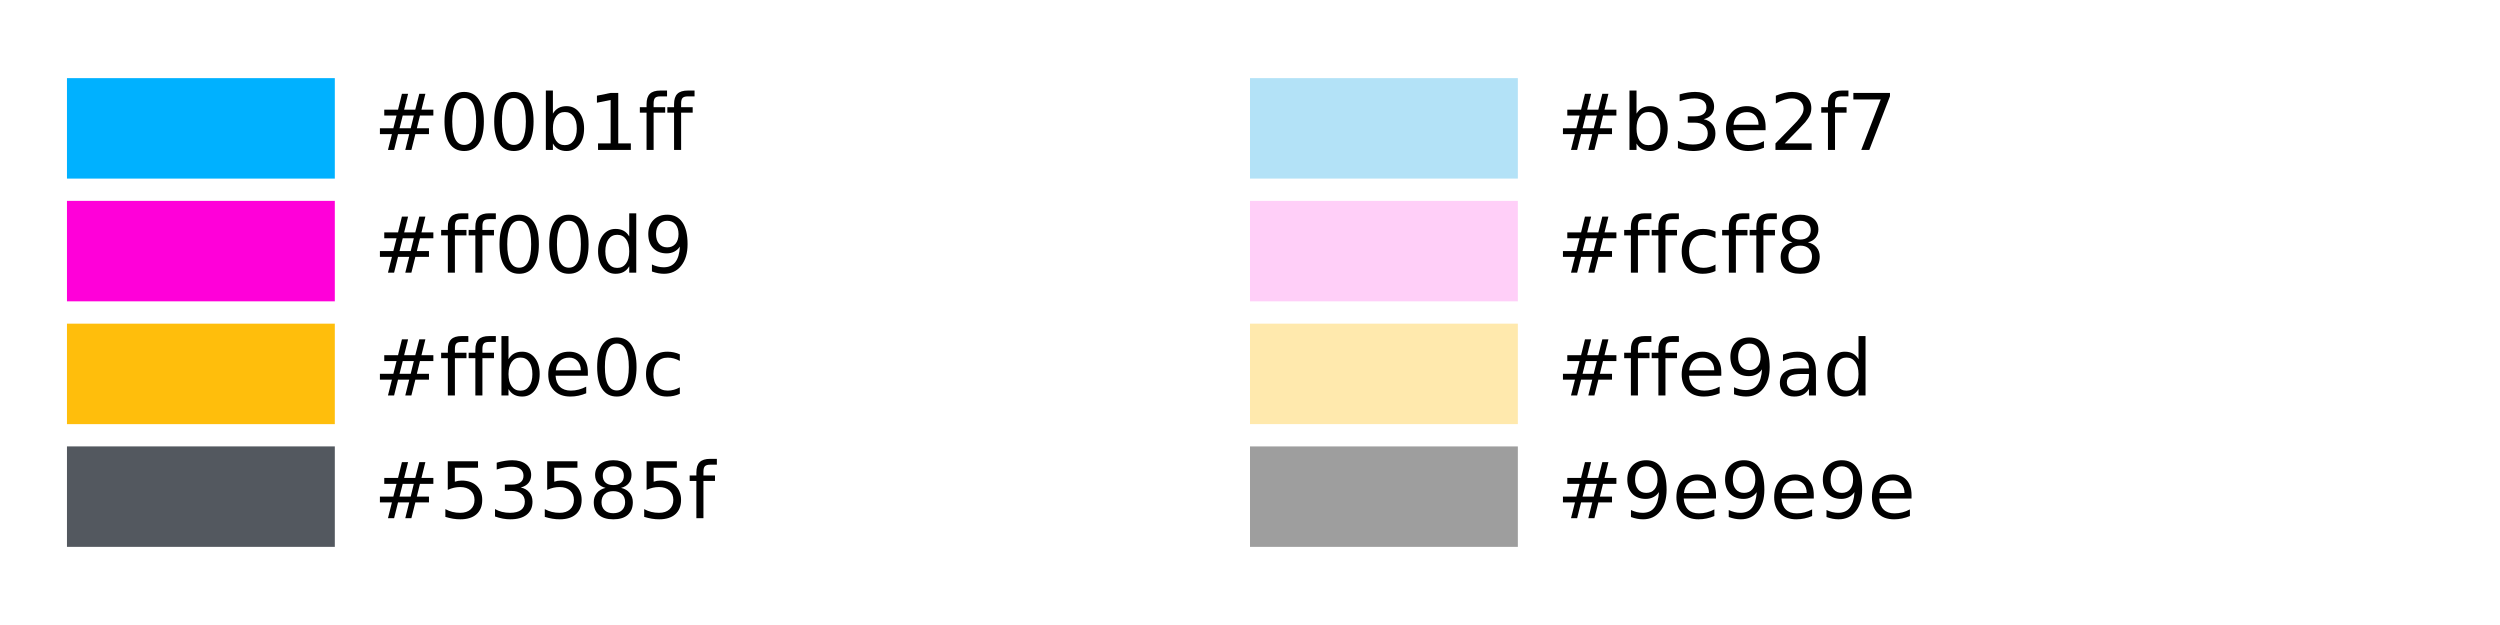
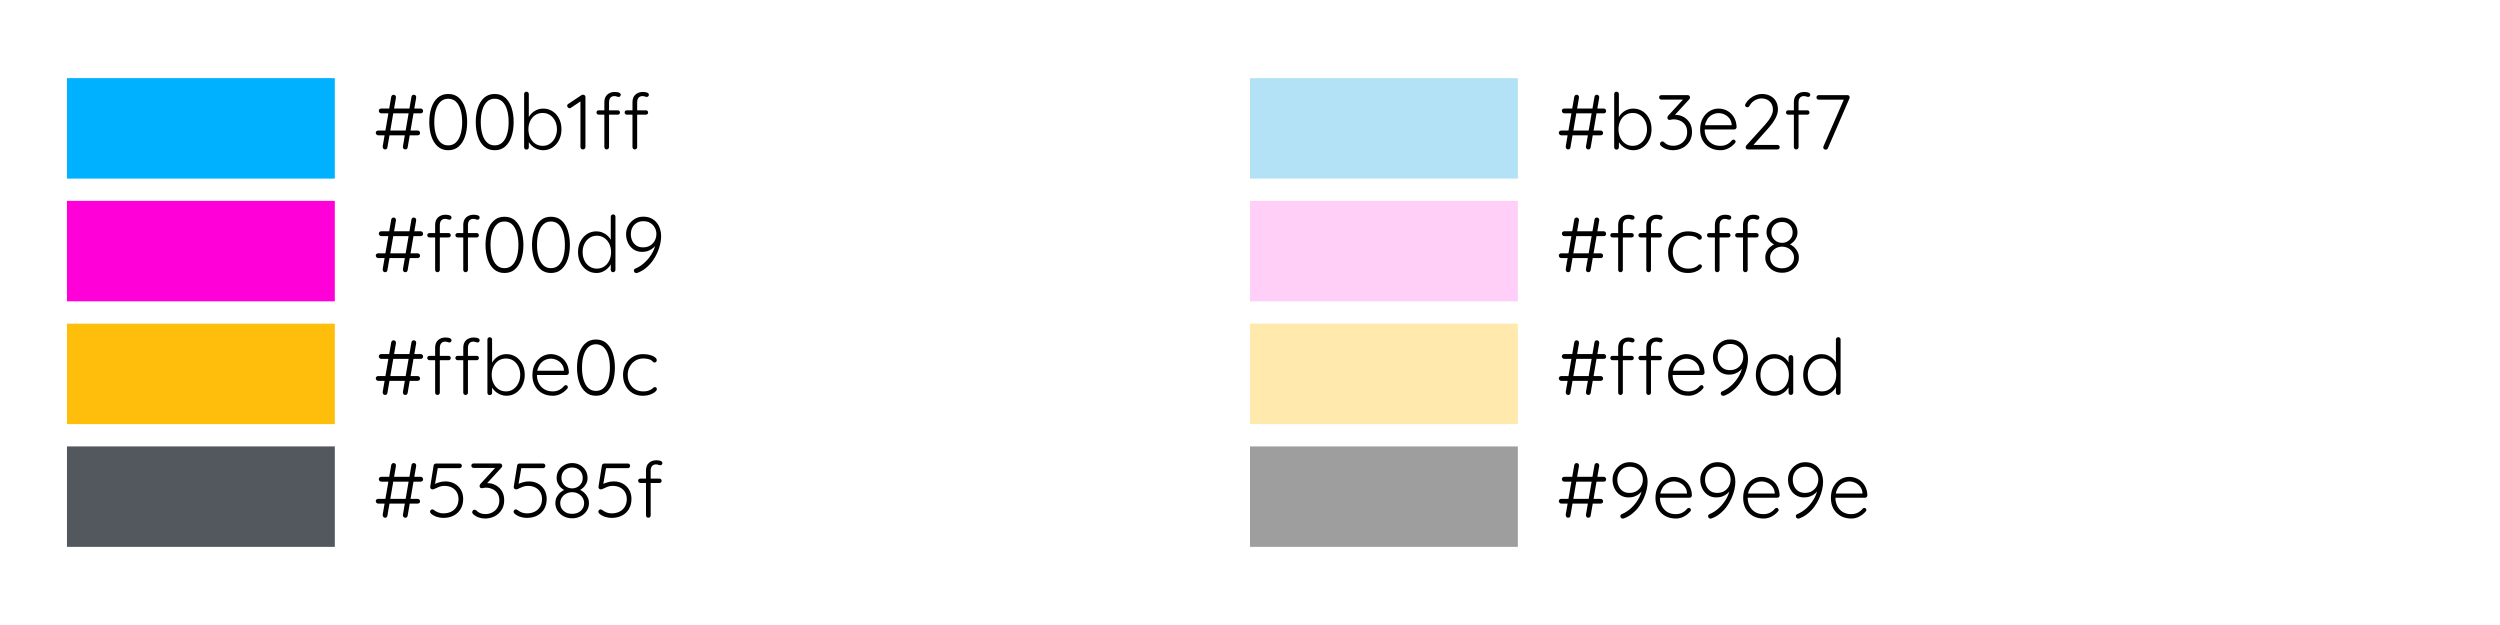
<svg xmlns="http://www.w3.org/2000/svg" xmlns:xlink="http://www.w3.org/1999/xlink" width="448pt" height="112pt" viewBox="0 0 448 112" version="1.1">
  <defs>
    <style type="text/css">*{stroke-linejoin: round; stroke-linecap: butt}</style>
  </defs>
  <g id="figure_1">
    <g id="patch_1">
      <path d="M 0 112  L 448 112  L 448 0  L 0 0  z " style="fill: #ffffff" />
    </g>
    <g id="axes_1">
      <g id="patch_2">
-         <path d="M 12 14  L 60 14  L 60 32  L 12 32  z " clip-path="url(#p224159e1cd)" style="fill: #00b1ff" />
+         <path d="M 12 14  L 60 14  L 60 32  L 12 32  z " clip-path="url(#p0efdc39860)" style="fill: #00b1ff" />
      </g>
      <g id="patch_3">
-         <path d="M 12 36  L 60 36  L 60 54  L 12 54  z " clip-path="url(#p224159e1cd)" style="fill: #ff00d9" />
+         <path d="M 12 36  L 60 36  L 60 54  L 12 54  z " clip-path="url(#p0efdc39860)" style="fill: #ff00d9" />
      </g>
      <g id="patch_4">
-         <path d="M 12 58  L 60 58  L 60 76  L 12 76  z " clip-path="url(#p224159e1cd)" style="fill: #ffbe0c" />
+         <path d="M 12 58  L 60 58  L 60 76  L 12 76  z " clip-path="url(#p0efdc39860)" style="fill: #ffbe0c" />
      </g>
      <g id="patch_5">
-         <path d="M 12 80  L 60 80  L 60 98  L 12 98  z " clip-path="url(#p224159e1cd)" style="fill: #53585f" />
+         <path d="M 12 80  L 60 80  L 60 98  L 12 98  z " clip-path="url(#p0efdc39860)" style="fill: #53585f" />
      </g>
      <g id="patch_6">
-         <path d="M 224 14  L 272 14  L 272 32  L 224 32  z " clip-path="url(#p224159e1cd)" style="fill: #b3e2f7" />
+         <path d="M 224 14  L 272 14  L 272 32  L 224 32  z " clip-path="url(#p0efdc39860)" style="fill: #b3e2f7" />
      </g>
      <g id="patch_7">
-         <path d="M 224 36  L 272 36  L 272 54  L 224 54  z " clip-path="url(#p224159e1cd)" style="fill: #ffcff8" />
+         <path d="M 224 36  L 272 36  L 272 54  L 224 54  z " clip-path="url(#p0efdc39860)" style="fill: #ffcff8" />
      </g>
      <g id="patch_8">
-         <path d="M 224 58  L 272 58  L 272 76  L 224 76  z " clip-path="url(#p224159e1cd)" style="fill: #ffe9ad" />
+         <path d="M 224 58  L 272 58  L 272 76  L 224 76  z " clip-path="url(#p0efdc39860)" style="fill: #ffe9ad" />
      </g>
      <g id="patch_9">
-         <path d="M 224 80  L 272 80  L 272 98  L 224 98  z " clip-path="url(#p224159e1cd)" style="fill: #9e9e9e" />
+         <path d="M 224 80  L 272 80  L 272 98  L 224 98  z " clip-path="url(#p0efdc39860)" style="fill: #9e9e9e" />
      </g>
      <g id="text_1">
-         <g transform="translate(67 26.86313) scale(0.14 -0.14)">
+         <g transform="translate(67 26.78) scale(0.14 -0.14)">
          <defs>
-             <path id="DejaVuSans-23" d="M 3272 2816  L 2363 2816  L 2100 1772  L 3016 1772  L 3272 2816  z M 2803 4594  L 2478 3297  L 3391 3297  L 3719 4594  L 4219 4594  L 3897 3297  L 4872 3297  L 4872 2816  L 3775 2816  L 3519 1772  L 4513 1772  L 4513 1294  L 3397 1294  L 3072 0  L 2572 0  L 2894 1294  L 1978 1294  L 1656 0  L 1153 0  L 1478 1294  L 494 1294  L 494 1772  L 1594 1772  L 1856 2816  L 850 2816  L 850 3297  L 1978 3297  L 2297 4594  L 2803 4594  z " transform="scale(0.015625)" />
-             <path id="DejaVuSans-30" d="M 2034 4250  Q 1547 4250 1301 3770  Q 1056 3291 1056 2328  Q 1056 1369 1301 889  Q 1547 409 2034 409  Q 2525 409 2770 889  Q 3016 1369 3016 2328  Q 3016 3291 2770 3770  Q 2525 4250 2034 4250  z M 2034 4750  Q 2819 4750 3233 4129  Q 3647 3509 3647 2328  Q 3647 1150 3233 529  Q 2819 -91 2034 -91  Q 1250 -91 836 529  Q 422 1150 422 2328  Q 422 3509 836 4129  Q 1250 4750 2034 4750  z " transform="scale(0.015625)" />
-             <path id="DejaVuSans-62" d="M 3116 1747  Q 3116 2381 2855 2742  Q 2594 3103 2138 3103  Q 1681 3103 1420 2742  Q 1159 2381 1159 1747  Q 1159 1113 1420 752  Q 1681 391 2138 391  Q 2594 391 2855 752  Q 3116 1113 3116 1747  z M 1159 2969  Q 1341 3281 1617 3432  Q 1894 3584 2278 3584  Q 2916 3584 3314 3078  Q 3713 2572 3713 1747  Q 3713 922 3314 415  Q 2916 -91 2278 -91  Q 1894 -91 1617 61  Q 1341 213 1159 525  L 1159 0  L 581 0  L 581 4863  L 1159 4863  L 1159 2969  z " transform="scale(0.015625)" />
-             <path id="DejaVuSans-31" d="M 794 531  L 1825 531  L 1825 4091  L 703 3866  L 703 4441  L 1819 4666  L 2450 4666  L 2450 531  L 3481 531  L 3481 0  L 794 0  L 794 531  z " transform="scale(0.015625)" />
-             <path id="DejaVuSans-66" d="M 2375 4863  L 2375 4384  L 1825 4384  Q 1516 4384 1395 4259  Q 1275 4134 1275 3809  L 1275 3500  L 2222 3500  L 2222 3053  L 1275 3053  L 1275 0  L 697 0  L 697 3053  L 147 3053  L 147 3500  L 697 3500  L 697 3744  Q 697 4328 969 4595  Q 1241 4863 1831 4863  L 2375 4863  z " transform="scale(0.015625)" />
+             <path id="Quicksand-Regular-23" d="M 915 0  Q 819 0 764 77  Q 710 154 723 262  L 1421 4314  Q 1440 4390 1491 4435  Q 1542 4480 1613 4480  Q 1715 4480 1769 4406  Q 1824 4333 1805 4224  L 1107 166  Q 1101 90 1046 45  Q 992 0 915 0  z M 614 2957  Q 525 2957 464 3017  Q 403 3078 403 3168  Q 403 3251 464 3302  Q 525 3354 614 3354  L 3827 3354  Q 3917 3354 3974 3293  Q 4032 3232 4032 3142  Q 4032 3059 3974 3008  Q 3917 2957 3827 2957  L 614 2957  z M 2573 0  Q 2470 0 2416 77  Q 2362 154 2381 262  L 3078 4314  Q 3091 4390 3142 4435  Q 3194 4480 3270 4480  Q 3373 4480 3427 4406  Q 3482 4333 3462 4224  L 2765 166  Q 2752 90 2701 45  Q 2650 0 2573 0  z M 358 1158  Q 275 1158 214 1219  Q 154 1280 154 1363  Q 154 1446 214 1497  Q 275 1549 358 1549  L 3578 1549  Q 3667 1549 3724 1491  Q 3782 1434 3782 1344  Q 3782 1261 3724 1209  Q 3667 1158 3578 1158  L 358 1158  z " transform="scale(0.015625)" />
+             <path id="Quicksand-Regular-30" d="M 1901 -64  Q 1389 -64 1043 243  Q 698 550 525 1072  Q 352 1594 352 2240  Q 352 2893 525 3414  Q 698 3936 1043 4240  Q 1389 4544 1901 4544  Q 2426 4544 2768 4240  Q 3110 3936 3283 3414  Q 3456 2893 3456 2240  Q 3456 1594 3283 1072  Q 3110 550 2768 243  Q 2426 -64 1901 -64  z M 1901 333  Q 2278 333 2531 569  Q 2784 806 2915 1238  Q 3046 1670 3046 2240  Q 3046 2816 2915 3248  Q 2784 3680 2531 3917  Q 2278 4154 1901 4154  Q 1530 4154 1277 3917  Q 1024 3680 893 3248  Q 762 2816 762 2240  Q 762 1670 893 1238  Q 1024 806 1277 569  Q 1530 333 1901 333  z " transform="scale(0.015625)" />
+             <path id="Quicksand-Regular-62" d="M 2061 3347  Q 2496 3347 2832 3129  Q 3168 2912 3366 2531  Q 3565 2150 3565 1651  Q 3565 1165 3366 774  Q 3168 384 2829 160  Q 2490 -64 2067 -64  Q 1843 -64 1641 6  Q 1440 77 1273 195  Q 1107 314 979 474  Q 851 634 774 819  L 890 902  L 890 179  Q 890 96 835 41  Q 781 -13 698 -13  Q 614 -13 560 41  Q 506 96 506 179  L 506 4538  Q 506 4621 557 4675  Q 608 4730 698 4730  Q 781 4730 835 4675  Q 890 4621 890 4538  L 890 2394  L 800 2445  Q 864 2643 989 2806  Q 1114 2970 1280 3091  Q 1446 3213 1644 3280  Q 1843 3347 2061 3347  z M 2029 2989  Q 1683 2989 1420 2816  Q 1158 2643 1008 2342  Q 858 2042 858 1651  Q 858 1267 1008 956  Q 1158 646 1420 470  Q 1683 294 2029 294  Q 2368 294 2627 473  Q 2886 653 3040 963  Q 3194 1274 3194 1651  Q 3194 2042 3040 2342  Q 2886 2643 2627 2816  Q 2368 2989 2029 2989  z " transform="scale(0.015625)" />
+             <path id="Quicksand-Regular-31" d="M 1446 0  Q 1357 0 1299 57  Q 1242 115 1242 192  L 1242 4045  L 1312 3981  L 461 3411  Q 410 3373 352 3373  Q 275 3373 214 3437  Q 154 3501 154 3578  Q 154 3680 256 3738  L 1325 4448  Q 1363 4474 1404 4480  Q 1446 4486 1478 4480  Q 1562 4474 1606 4419  Q 1651 4365 1651 4288  L 1651 192  Q 1651 115 1593 57  Q 1536 0 1446 0  z " transform="scale(0.015625)" />
+             <path id="Quicksand-Regular-66" d="M 1690 4710  Q 1786 4710 1898 4691  Q 2010 4672 2093 4624  Q 2176 4576 2176 4480  Q 2176 4410 2125 4355  Q 2074 4301 2010 4301  Q 1946 4301 1850 4336  Q 1754 4371 1645 4371  Q 1510 4371 1414 4310  Q 1318 4250 1267 4138  Q 1216 4026 1216 3866  L 1216 192  Q 1216 115 1161 57  Q 1107 0 1024 0  Q 941 0 886 57  Q 832 115 832 192  L 832 3866  Q 832 4275 1072 4492  Q 1312 4710 1690 4710  z M 1933 3206  Q 2010 3206 2061 3155  Q 2112 3104 2112 3027  Q 2112 2950 2061 2899  Q 2010 2848 1933 2848  L 365 2848  Q 294 2848 240 2902  Q 186 2957 186 3027  Q 186 3110 240 3158  Q 294 3206 365 3206  L 1933 3206  z " transform="scale(0.015625)" />
          </defs>
-           <use xlink:href="#DejaVuSans-23" />
-           <use xlink:href="#DejaVuSans-30" x="83.789" />
-           <use xlink:href="#DejaVuSans-30" x="147.412" />
-           <use xlink:href="#DejaVuSans-62" x="211.035" />
-           <use xlink:href="#DejaVuSans-31" x="274.512" />
-           <use xlink:href="#DejaVuSans-66" x="338.135" />
-           <use xlink:href="#DejaVuSans-66" x="373.34" />
+           <use xlink:href="#Quicksand-Regular-23" />
+           <use xlink:href="#Quicksand-Regular-30" x="65.4" />
+           <use xlink:href="#Quicksand-Regular-30" x="124.9" />
+           <use xlink:href="#Quicksand-Regular-62" x="184.4" />
+           <use xlink:href="#Quicksand-Regular-31" x="245" />
+           <use xlink:href="#Quicksand-Regular-66" x="282" />
+           <use xlink:href="#Quicksand-Regular-66" x="318" />
        </g>
      </g>
      <g id="text_2">
-         <g transform="translate(67 48.86312) scale(0.14 -0.14)">
+         <g transform="translate(67 48.78) scale(0.14 -0.14)">
          <defs>
-             <path id="DejaVuSans-64" d="M 2906 2969  L 2906 4863  L 3481 4863  L 3481 0  L 2906 0  L 2906 525  Q 2725 213 2448 61  Q 2172 -91 1784 -91  Q 1150 -91 751 415  Q 353 922 353 1747  Q 353 2572 751 3078  Q 1150 3584 1784 3584  Q 2172 3584 2448 3432  Q 2725 3281 2906 2969  z M 947 1747  Q 947 1113 1208 752  Q 1469 391 1925 391  Q 2381 391 2643 752  Q 2906 1113 2906 1747  Q 2906 2381 2643 2742  Q 2381 3103 1925 3103  Q 1469 3103 1208 2742  Q 947 2381 947 1747  z " transform="scale(0.015625)" />
-             <path id="DejaVuSans-39" d="M 703 97  L 703 672  Q 941 559 1184 500  Q 1428 441 1663 441  Q 2288 441 2617 861  Q 2947 1281 2994 2138  Q 2813 1869 2534 1725  Q 2256 1581 1919 1581  Q 1219 1581 811 2004  Q 403 2428 403 3163  Q 403 3881 828 4315  Q 1253 4750 1959 4750  Q 2769 4750 3195 4129  Q 3622 3509 3622 2328  Q 3622 1225 3098 567  Q 2575 -91 1691 -91  Q 1453 -91 1209 -44  Q 966 3 703 97  z M 1959 2075  Q 2384 2075 2632 2365  Q 2881 2656 2881 3163  Q 2881 3666 2632 3958  Q 2384 4250 1959 4250  Q 1534 4250 1286 3958  Q 1038 3666 1038 3163  Q 1038 2656 1286 2365  Q 1534 2075 1959 2075  z " transform="scale(0.015625)" />
+             <path id="Quicksand-Regular-64" d="M 3187 4736  Q 3270 4736 3324 4681  Q 3379 4627 3379 4544  L 3379 192  Q 3379 115 3321 57  Q 3264 0 3187 0  Q 3104 0 3049 57  Q 2995 115 2995 192  L 2995 954  L 3104 1043  Q 3104 864 3008 669  Q 2912 474 2736 307  Q 2560 141 2326 38  Q 2093 -64 1824 -64  Q 1395 -64 1052 160  Q 710 384 512 768  Q 314 1152 314 1645  Q 314 2131 512 2518  Q 710 2906 1049 3126  Q 1389 3347 1818 3347  Q 2080 3347 2317 3251  Q 2554 3155 2736 2988  Q 2918 2822 3024 2608  Q 3130 2394 3130 2163  L 2995 2259  L 2995 4544  Q 2995 4621 3049 4678  Q 3104 4736 3187 4736  z M 1856 294  Q 2202 294 2461 470  Q 2720 646 2870 950  Q 3021 1254 3021 1645  Q 3021 2029 2870 2333  Q 2720 2637 2457 2813  Q 2195 2989 1856 2989  Q 1523 2989 1257 2813  Q 992 2637 841 2333  Q 691 2029 691 1645  Q 691 1261 841 953  Q 992 646 1257 470  Q 1523 294 1856 294  z " transform="scale(0.015625)" />
+             <path id="Quicksand-Regular-39" d="M 1773 4550  Q 2150 4550 2428 4416  Q 2707 4282 2886 4054  Q 3066 3827 3155 3539  Q 3245 3251 3245 2950  Q 3245 2643 3165 2294  Q 3085 1946 2928 1590  Q 2771 1235 2537 915  Q 2304 595 1990 339  Q 1677 83 1293 -58  Q 1242 -70 1210 -70  Q 1133 -70 1072 -16  Q 1011 38 1011 128  Q 1011 192 1049 240  Q 1088 288 1165 314  Q 1530 467 1869 771  Q 2208 1075 2454 1475  Q 2701 1875 2784 2304  L 2918 2387  Q 2810 2182 2624 2016  Q 2438 1850 2204 1757  Q 1971 1664 1696 1664  Q 1286 1664 988 1865  Q 691 2067 531 2400  Q 371 2733 371 3117  Q 371 3494 553 3820  Q 736 4147 1053 4348  Q 1370 4550 1773 4550  z M 1786 4179  Q 1485 4179 1254 4044  Q 1024 3910 893 3670  Q 762 3430 762 3117  Q 762 2835 874 2585  Q 986 2336 1210 2185  Q 1434 2035 1754 2035  Q 2099 2035 2342 2185  Q 2586 2336 2720 2585  Q 2854 2835 2854 3136  Q 2854 3411 2726 3648  Q 2598 3885 2361 4032  Q 2125 4179 1786 4179  z " transform="scale(0.015625)" />
          </defs>
-           <use xlink:href="#DejaVuSans-23" />
-           <use xlink:href="#DejaVuSans-66" x="83.789" />
-           <use xlink:href="#DejaVuSans-66" x="118.994" />
-           <use xlink:href="#DejaVuSans-30" x="154.199" />
-           <use xlink:href="#DejaVuSans-30" x="217.822" />
-           <use xlink:href="#DejaVuSans-64" x="281.445" />
-           <use xlink:href="#DejaVuSans-39" x="344.922" />
+           <use xlink:href="#Quicksand-Regular-23" />
+           <use xlink:href="#Quicksand-Regular-66" x="65.4" />
+           <use xlink:href="#Quicksand-Regular-66" x="101.4" />
+           <use xlink:href="#Quicksand-Regular-30" x="137.4" />
+           <use xlink:href="#Quicksand-Regular-30" x="196.9" />
+           <use xlink:href="#Quicksand-Regular-64" x="256.4" />
+           <use xlink:href="#Quicksand-Regular-39" x="317" />
        </g>
      </g>
      <g id="text_3">
-         <g transform="translate(67 70.86312) scale(0.14 -0.14)">
+         <g transform="translate(67 70.78) scale(0.14 -0.14)">
          <defs>
-             <path id="DejaVuSans-65" d="M 3597 1894  L 3597 1613  L 953 1613  Q 991 1019 1311 708  Q 1631 397 2203 397  Q 2534 397 2845 478  Q 3156 559 3463 722  L 3463 178  Q 3153 47 2828 -22  Q 2503 -91 2169 -91  Q 1331 -91 842 396  Q 353 884 353 1716  Q 353 2575 817 3079  Q 1281 3584 2069 3584  Q 2775 3584 3186 3129  Q 3597 2675 3597 1894  z M 3022 2063  Q 3016 2534 2758 2815  Q 2500 3097 2075 3097  Q 1594 3097 1305 2825  Q 1016 2553 972 2059  L 3022 2063  z " transform="scale(0.015625)" />
-             <path id="DejaVuSans-63" d="M 3122 3366  L 3122 2828  Q 2878 2963 2633 3030  Q 2388 3097 2138 3097  Q 1578 3097 1268 2742  Q 959 2388 959 1747  Q 959 1106 1268 751  Q 1578 397 2138 397  Q 2388 397 2633 464  Q 2878 531 3122 666  L 3122 134  Q 2881 22 2623 -34  Q 2366 -91 2075 -91  Q 1284 -91 818 406  Q 353 903 353 1747  Q 353 2603 823 3093  Q 1294 3584 2113 3584  Q 2378 3584 2631 3529  Q 2884 3475 3122 3366  z " transform="scale(0.015625)" />
+             <path id="Quicksand-Regular-65" d="M 1984 -64  Q 1491 -64 1113 147  Q 736 358 525 736  Q 314 1114 314 1619  Q 314 2163 528 2547  Q 742 2931 1084 3139  Q 1427 3347 1811 3347  Q 2093 3347 2358 3248  Q 2624 3149 2832 2953  Q 3040 2758 3165 2476  Q 3290 2195 3302 1824  Q 3296 1747 3238 1692  Q 3181 1638 3104 1638  L 538 1638  L 461 1984  L 2982 1984  L 2899 1907  L 2899 2035  Q 2874 2336 2707 2547  Q 2541 2758 2304 2867  Q 2067 2976 1811 2976  Q 1619 2976 1417 2899  Q 1216 2822 1053 2659  Q 890 2496 787 2243  Q 685 1990 685 1645  Q 685 1267 838 960  Q 992 653 1283 473  Q 1574 294 1978 294  Q 2202 294 2381 358  Q 2560 422 2694 528  Q 2829 634 2918 749  Q 2989 806 3059 806  Q 3123 806 3171 755  Q 3219 704 3219 640  Q 3219 563 3155 506  Q 2963 275 2656 105  Q 2349 -64 1984 -64  z " transform="scale(0.015625)" />
+             <path id="Quicksand-Regular-63" d="M 1946 3347  Q 2253 3347 2509 3280  Q 2765 3213 2921 3097  Q 3078 2982 3078 2848  Q 3078 2784 3033 2723  Q 2989 2662 2912 2662  Q 2835 2662 2787 2700  Q 2739 2739 2691 2790  Q 2643 2842 2554 2886  Q 2470 2925 2316 2957  Q 2163 2989 1965 2989  Q 1606 2989 1318 2809  Q 1030 2630 864 2326  Q 698 2022 698 1645  Q 698 1261 858 953  Q 1018 646 1299 470  Q 1581 294 1958 294  Q 2214 294 2355 339  Q 2496 384 2598 442  Q 2720 512 2774 579  Q 2829 646 2918 646  Q 3002 646 3043 598  Q 3085 550 3085 474  Q 3085 371 2934 246  Q 2784 122 2521 29  Q 2259 -64 1920 -64  Q 1440 -64 1078 160  Q 717 384 515 771  Q 314 1158 314 1645  Q 314 2112 518 2496  Q 723 2880 1091 3113  Q 1459 3347 1946 3347  z " transform="scale(0.015625)" />
          </defs>
-           <use xlink:href="#DejaVuSans-23" />
-           <use xlink:href="#DejaVuSans-66" x="83.789" />
-           <use xlink:href="#DejaVuSans-66" x="118.994" />
-           <use xlink:href="#DejaVuSans-62" x="154.199" />
-           <use xlink:href="#DejaVuSans-65" x="217.676" />
-           <use xlink:href="#DejaVuSans-30" x="279.199" />
-           <use xlink:href="#DejaVuSans-63" x="342.822" />
+           <use xlink:href="#Quicksand-Regular-23" />
+           <use xlink:href="#Quicksand-Regular-66" x="65.4" />
+           <use xlink:href="#Quicksand-Regular-66" x="101.4" />
+           <use xlink:href="#Quicksand-Regular-62" x="137.4" />
+           <use xlink:href="#Quicksand-Regular-65" x="198" />
+           <use xlink:href="#Quicksand-Regular-30" x="254.5" />
+           <use xlink:href="#Quicksand-Regular-63" x="314" />
        </g>
      </g>
      <g id="text_4">
-         <g transform="translate(67 92.86312) scale(0.14 -0.14)">
+         <g transform="translate(67 92.78) scale(0.14 -0.14)">
          <defs>
-             <path id="DejaVuSans-35" d="M 691 4666  L 3169 4666  L 3169 4134  L 1269 4134  L 1269 2991  Q 1406 3038 1543 3061  Q 1681 3084 1819 3084  Q 2600 3084 3056 2656  Q 3513 2228 3513 1497  Q 3513 744 3044 326  Q 2575 -91 1722 -91  Q 1428 -91 1123 -41  Q 819 9 494 109  L 494 744  Q 775 591 1075 516  Q 1375 441 1709 441  Q 2250 441 2565 725  Q 2881 1009 2881 1497  Q 2881 1984 2565 2268  Q 2250 2553 1709 2553  Q 1456 2553 1204 2497  Q 953 2441 691 2322  L 691 4666  z " transform="scale(0.015625)" />
-             <path id="DejaVuSans-33" d="M 2597 2516  Q 3050 2419 3304 2112  Q 3559 1806 3559 1356  Q 3559 666 3084 287  Q 2609 -91 1734 -91  Q 1441 -91 1130 -33  Q 819 25 488 141  L 488 750  Q 750 597 1062 519  Q 1375 441 1716 441  Q 2309 441 2620 675  Q 2931 909 2931 1356  Q 2931 1769 2642 2001  Q 2353 2234 1838 2234  L 1294 2234  L 1294 2753  L 1863 2753  Q 2328 2753 2575 2939  Q 2822 3125 2822 3475  Q 2822 3834 2567 4026  Q 2313 4219 1838 4219  Q 1578 4219 1281 4162  Q 984 4106 628 3988  L 628 4550  Q 988 4650 1302 4700  Q 1616 4750 1894 4750  Q 2613 4750 3031 4423  Q 3450 4097 3450 3541  Q 3450 3153 3228 2886  Q 3006 2619 2597 2516  z " transform="scale(0.015625)" />
-             <path id="DejaVuSans-38" d="M 2034 2216  Q 1584 2216 1326 1975  Q 1069 1734 1069 1313  Q 1069 891 1326 650  Q 1584 409 2034 409  Q 2484 409 2743 651  Q 3003 894 3003 1313  Q 3003 1734 2745 1975  Q 2488 2216 2034 2216  z M 1403 2484  Q 997 2584 770 2862  Q 544 3141 544 3541  Q 544 4100 942 4425  Q 1341 4750 2034 4750  Q 2731 4750 3128 4425  Q 3525 4100 3525 3541  Q 3525 3141 3298 2862  Q 3072 2584 2669 2484  Q 3125 2378 3379 2068  Q 3634 1759 3634 1313  Q 3634 634 3220 271  Q 2806 -91 2034 -91  Q 1263 -91 848 271  Q 434 634 434 1313  Q 434 1759 690 2068  Q 947 2378 1403 2484  z M 1172 3481  Q 1172 3119 1398 2916  Q 1625 2713 2034 2713  Q 2441 2713 2670 2916  Q 2900 3119 2900 3481  Q 2900 3844 2670 4047  Q 2441 4250 2034 4250  Q 1625 4250 1398 4047  Q 1172 3844 1172 3481  z " transform="scale(0.015625)" />
+             <path id="Quicksand-Regular-35" d="M 1498 -13  Q 1235 -13 969 73  Q 704 160 499 333  Q 461 365 438 409  Q 416 454 416 499  Q 416 563 467 624  Q 518 685 602 685  Q 672 685 742 627  Q 909 499 1104 428  Q 1299 358 1498 358  Q 1875 358 2156 502  Q 2438 646 2592 912  Q 2746 1178 2746 1530  Q 2746 1856 2605 2096  Q 2464 2336 2205 2473  Q 1946 2611 1594 2611  Q 1363 2611 1174 2540  Q 986 2470 848 2396  Q 710 2323 627 2323  Q 550 2323 502 2361  Q 454 2400 438 2457  Q 422 2515 435 2579  L 710 4288  Q 717 4346 771 4394  Q 826 4442 909 4442  L 2835 4442  Q 2912 4442 2966 4387  Q 3021 4333 3021 4256  Q 3021 4173 2966 4118  Q 2912 4064 2835 4064  L 998 4064  L 1056 4122  L 794 2605  L 678 2688  Q 762 2752 918 2816  Q 1075 2880 1270 2928  Q 1466 2976 1683 2976  Q 2099 2976 2425 2793  Q 2752 2611 2941 2288  Q 3130 1965 3130 1542  Q 3130 1075 2928 726  Q 2726 378 2361 182  Q 1997 -13 1498 -13  z " transform="scale(0.015625)" />
+             <path id="Quicksand-Regular-33" d="M 570 659  Q 602 659 637 646  Q 672 634 723 589  Q 858 448 1043 374  Q 1229 301 1466 301  Q 1779 301 2038 441  Q 2298 582 2451 835  Q 2605 1088 2605 1414  Q 2605 1786 2441 2013  Q 2278 2240 2025 2352  Q 1773 2464 1510 2464  Q 1440 2464 1373 2454  Q 1306 2445 1248 2432  Q 1190 2419 1158 2419  Q 1075 2419 1030 2473  Q 986 2528 986 2611  Q 986 2656 1005 2691  Q 1024 2726 1056 2771  L 2355 4186  L 2432 4083  L 493 4083  Q 416 4083 361 4137  Q 307 4192 307 4269  Q 307 4346 361 4397  Q 416 4448 493 4448  L 2643 4448  Q 2752 4448 2797 4381  Q 2842 4314 2842 4250  Q 2842 4211 2822 4176  Q 2803 4141 2771 4102  L 1472 2688  L 1331 2771  Q 1350 2790 1462 2812  Q 1574 2835 1638 2835  Q 1990 2835 2300 2668  Q 2611 2502 2806 2192  Q 3002 1882 3002 1427  Q 3002 979 2790 643  Q 2579 307 2220 121  Q 1862 -64 1427 -64  Q 1165 -64 909 25  Q 653 115 461 294  Q 416 333 397 371  Q 378 410 378 448  Q 378 525 432 592  Q 486 659 570 659  z " transform="scale(0.015625)" />
+             <path id="Quicksand-Regular-38" d="M 2330 2253  L 2310 2310  Q 2528 2227 2707 2064  Q 2886 1901 2995 1680  Q 3104 1459 3104 1197  Q 3104 851 2921 569  Q 2739 288 2425 121  Q 2112 -45 1728 -45  Q 1338 -45 1027 121  Q 717 288 534 569  Q 352 851 352 1197  Q 352 1478 464 1699  Q 576 1920 758 2073  Q 941 2227 1139 2310  L 1120 2246  Q 947 2330 796 2474  Q 646 2618 550 2819  Q 454 3021 454 3264  Q 454 3610 624 3885  Q 794 4160 1085 4320  Q 1376 4480 1728 4480  Q 2080 4480 2365 4320  Q 2650 4160 2819 3885  Q 2989 3610 2989 3264  Q 2989 3014 2893 2816  Q 2797 2618 2643 2474  Q 2490 2330 2330 2253  z M 851 3264  Q 851 3008 972 2816  Q 1094 2624 1292 2515  Q 1491 2406 1728 2406  Q 1958 2406 2156 2515  Q 2355 2624 2473 2816  Q 2592 3008 2592 3264  Q 2592 3642 2349 3878  Q 2106 4115 1728 4115  Q 1338 4115 1094 3878  Q 851 3642 851 3264  z M 1728 320  Q 2163 320 2435 569  Q 2707 819 2707 1197  Q 2707 1453 2572 1657  Q 2438 1862 2214 1977  Q 1990 2093 1728 2093  Q 1466 2093 1242 1977  Q 1018 1862 883 1657  Q 749 1453 749 1197  Q 749 819 1017 569  Q 1286 320 1728 320  z " transform="scale(0.015625)" />
          </defs>
-           <use xlink:href="#DejaVuSans-23" />
-           <use xlink:href="#DejaVuSans-35" x="83.789" />
-           <use xlink:href="#DejaVuSans-33" x="147.412" />
-           <use xlink:href="#DejaVuSans-35" x="211.035" />
-           <use xlink:href="#DejaVuSans-38" x="274.658" />
-           <use xlink:href="#DejaVuSans-35" x="338.281" />
-           <use xlink:href="#DejaVuSans-66" x="401.904" />
+           <use xlink:href="#Quicksand-Regular-23" />
+           <use xlink:href="#Quicksand-Regular-35" x="65.4" />
+           <use xlink:href="#Quicksand-Regular-33" x="119.9" />
+           <use xlink:href="#Quicksand-Regular-35" x="172.3" />
+           <use xlink:href="#Quicksand-Regular-38" x="226.8" />
+           <use xlink:href="#Quicksand-Regular-35" x="280.8" />
+           <use xlink:href="#Quicksand-Regular-66" x="335.3" />
        </g>
      </g>
      <g id="text_5">
-         <g transform="translate(279 26.86313) scale(0.14 -0.14)">
+         <g transform="translate(279 26.78) scale(0.14 -0.14)">
          <defs>
-             <path id="DejaVuSans-32" d="M 1228 531  L 3431 531  L 3431 0  L 469 0  L 469 531  Q 828 903 1448 1529  Q 2069 2156 2228 2338  Q 2531 2678 2651 2914  Q 2772 3150 2772 3378  Q 2772 3750 2511 3984  Q 2250 4219 1831 4219  Q 1534 4219 1204 4116  Q 875 4013 500 3803  L 500 4441  Q 881 4594 1212 4672  Q 1544 4750 1819 4750  Q 2544 4750 2975 4387  Q 3406 4025 3406 3419  Q 3406 3131 3298 2873  Q 3191 2616 2906 2266  Q 2828 2175 2409 1742  Q 1991 1309 1228 531  z " transform="scale(0.015625)" />
-             <path id="DejaVuSans-37" d="M 525 4666  L 3525 4666  L 3525 4397  L 1831 0  L 1172 0  L 2766 4134  L 525 4134  L 525 4666  z " transform="scale(0.015625)" />
+             <path id="Quicksand-Regular-32" d="M 3034 371  Q 3110 371 3164 316  Q 3219 262 3219 186  Q 3219 102 3164 51  Q 3110 0 3034 0  L 634 0  Q 550 0 489 48  Q 429 96 429 192  Q 429 262 480 326  L 1958 1958  Q 2310 2342 2486 2665  Q 2662 2989 2662 3245  Q 2662 3667 2406 3923  Q 2150 4179 1715 4179  Q 1517 4179 1321 4096  Q 1126 4013 976 3878  Q 826 3744 742 3571  Q 704 3507 662 3481  Q 621 3456 570 3456  Q 493 3456 435 3504  Q 378 3552 378 3622  Q 378 3667 400 3712  Q 422 3757 467 3814  Q 582 4013 787 4179  Q 992 4346 1245 4445  Q 1498 4544 1741 4544  Q 2150 4544 2448 4387  Q 2746 4230 2909 3945  Q 3072 3661 3072 3270  Q 3072 2938 2864 2544  Q 2656 2150 2246 1696  L 998 294  L 934 371  L 3034 371  z " transform="scale(0.015625)" />
+             <path id="Quicksand-Regular-37" d="M 1139 -19  Q 1062 -19 998 32  Q 934 83 934 160  Q 934 205 954 256  L 2656 4166  L 2726 4077  L 563 4077  Q 486 4077 432 4131  Q 378 4186 378 4262  Q 378 4346 432 4397  Q 486 4448 563 4448  L 2912 4448  Q 3008 4448 3053 4397  Q 3098 4346 3098 4269  Q 3098 4218 3078 4173  L 1318 109  Q 1299 51 1248 16  Q 1197 -19 1139 -19  z " transform="scale(0.015625)" />
          </defs>
-           <use xlink:href="#DejaVuSans-23" />
-           <use xlink:href="#DejaVuSans-62" x="83.789" />
-           <use xlink:href="#DejaVuSans-33" x="147.266" />
-           <use xlink:href="#DejaVuSans-65" x="210.889" />
-           <use xlink:href="#DejaVuSans-32" x="272.412" />
-           <use xlink:href="#DejaVuSans-66" x="336.035" />
-           <use xlink:href="#DejaVuSans-37" x="371.24" />
+           <use xlink:href="#Quicksand-Regular-23" />
+           <use xlink:href="#Quicksand-Regular-62" x="65.4" />
+           <use xlink:href="#Quicksand-Regular-33" x="126" />
+           <use xlink:href="#Quicksand-Regular-65" x="178.4" />
+           <use xlink:href="#Quicksand-Regular-32" x="234.9" />
+           <use xlink:href="#Quicksand-Regular-66" x="290.3" />
+           <use xlink:href="#Quicksand-Regular-37" x="326.3" />
        </g>
      </g>
      <g id="text_6">
-         <g transform="translate(279 48.86312) scale(0.14 -0.14)">
-           <use xlink:href="#DejaVuSans-23" />
-           <use xlink:href="#DejaVuSans-66" x="83.789" />
-           <use xlink:href="#DejaVuSans-66" x="118.994" />
-           <use xlink:href="#DejaVuSans-63" x="154.199" />
-           <use xlink:href="#DejaVuSans-66" x="209.18" />
-           <use xlink:href="#DejaVuSans-66" x="244.385" />
-           <use xlink:href="#DejaVuSans-38" x="279.59" />
+         <g transform="translate(279 48.78) scale(0.14 -0.14)">
+           <use xlink:href="#Quicksand-Regular-23" />
+           <use xlink:href="#Quicksand-Regular-66" x="65.4" />
+           <use xlink:href="#Quicksand-Regular-66" x="101.4" />
+           <use xlink:href="#Quicksand-Regular-63" x="137.4" />
+           <use xlink:href="#Quicksand-Regular-66" x="189.2" />
+           <use xlink:href="#Quicksand-Regular-66" x="225.2" />
+           <use xlink:href="#Quicksand-Regular-38" x="261.2" />
        </g>
      </g>
      <g id="text_7">
-         <g transform="translate(279 70.86312) scale(0.14 -0.14)">
+         <g transform="translate(279 70.78) scale(0.14 -0.14)">
          <defs>
-             <path id="DejaVuSans-61" d="M 2194 1759  Q 1497 1759 1228 1600  Q 959 1441 959 1056  Q 959 750 1161 570  Q 1363 391 1709 391  Q 2188 391 2477 730  Q 2766 1069 2766 1631  L 2766 1759  L 2194 1759  z M 3341 1997  L 3341 0  L 2766 0  L 2766 531  Q 2569 213 2275 61  Q 1981 -91 1556 -91  Q 1019 -91 701 211  Q 384 513 384 1019  Q 384 1609 779 1909  Q 1175 2209 1959 2209  L 2766 2209  L 2766 2266  Q 2766 2663 2505 2880  Q 2244 3097 1772 3097  Q 1472 3097 1187 3025  Q 903 2953 641 2809  L 641 3341  Q 956 3463 1253 3523  Q 1550 3584 1831 3584  Q 2591 3584 2966 3190  Q 3341 2797 3341 1997  z " transform="scale(0.015625)" />
+             <path id="Quicksand-Regular-61" d="M 3187 3270  Q 3270 3270 3324 3212  Q 3379 3155 3379 3072  L 3379 192  Q 3379 115 3321 57  Q 3264 0 3187 0  Q 3104 0 3049 57  Q 2995 115 2995 192  L 2995 954  L 3104 1005  Q 3104 826 3005 640  Q 2906 454 2733 294  Q 2560 134 2326 35  Q 2093 -64 1824 -64  Q 1389 -64 1046 160  Q 704 384 509 774  Q 314 1165 314 1651  Q 314 2150 512 2531  Q 710 2912 1049 3129  Q 1389 3347 1818 3347  Q 2093 3347 2333 3251  Q 2573 3155 2752 2988  Q 2931 2822 3030 2608  Q 3130 2394 3130 2163  L 2995 2259  L 2995 3072  Q 2995 3155 3049 3212  Q 3104 3270 3187 3270  z M 1856 294  Q 2195 294 2457 470  Q 2720 646 2870 956  Q 3021 1267 3021 1651  Q 3021 2029 2870 2329  Q 2720 2630 2457 2809  Q 2195 2989 1856 2989  Q 1523 2989 1257 2816  Q 992 2643 841 2342  Q 691 2042 691 1651  Q 691 1267 841 956  Q 992 646 1254 470  Q 1517 294 1856 294  z " transform="scale(0.015625)" />
          </defs>
-           <use xlink:href="#DejaVuSans-23" />
-           <use xlink:href="#DejaVuSans-66" x="83.789" />
-           <use xlink:href="#DejaVuSans-66" x="118.994" />
-           <use xlink:href="#DejaVuSans-65" x="154.199" />
-           <use xlink:href="#DejaVuSans-39" x="215.723" />
-           <use xlink:href="#DejaVuSans-61" x="279.346" />
-           <use xlink:href="#DejaVuSans-64" x="340.625" />
+           <use xlink:href="#Quicksand-Regular-23" />
+           <use xlink:href="#Quicksand-Regular-66" x="65.4" />
+           <use xlink:href="#Quicksand-Regular-66" x="101.4" />
+           <use xlink:href="#Quicksand-Regular-65" x="137.4" />
+           <use xlink:href="#Quicksand-Regular-39" x="193.9" />
+           <use xlink:href="#Quicksand-Regular-61" x="249.7" />
+           <use xlink:href="#Quicksand-Regular-64" x="310.3" />
        </g>
      </g>
      <g id="text_8">
-         <g transform="translate(279 92.86312) scale(0.14 -0.14)">
-           <use xlink:href="#DejaVuSans-23" />
-           <use xlink:href="#DejaVuSans-39" x="83.789" />
-           <use xlink:href="#DejaVuSans-65" x="147.412" />
-           <use xlink:href="#DejaVuSans-39" x="208.936" />
-           <use xlink:href="#DejaVuSans-65" x="272.559" />
-           <use xlink:href="#DejaVuSans-39" x="334.082" />
-           <use xlink:href="#DejaVuSans-65" x="397.705" />
+         <g transform="translate(279 92.78) scale(0.14 -0.14)">
+           <use xlink:href="#Quicksand-Regular-23" />
+           <use xlink:href="#Quicksand-Regular-39" x="65.4" />
+           <use xlink:href="#Quicksand-Regular-65" x="121.2" />
+           <use xlink:href="#Quicksand-Regular-39" x="177.7" />
+           <use xlink:href="#Quicksand-Regular-65" x="233.5" />
+           <use xlink:href="#Quicksand-Regular-39" x="290" />
+           <use xlink:href="#Quicksand-Regular-65" x="345.8" />
        </g>
      </g>
    </g>
  </g>
  <defs>
-     <clipPath id="p224159e1cd">
+     <clipPath id="p0efdc39860">
      <rect x="12" y="12" width="424" height="88" />
    </clipPath>
  </defs>
</svg>
